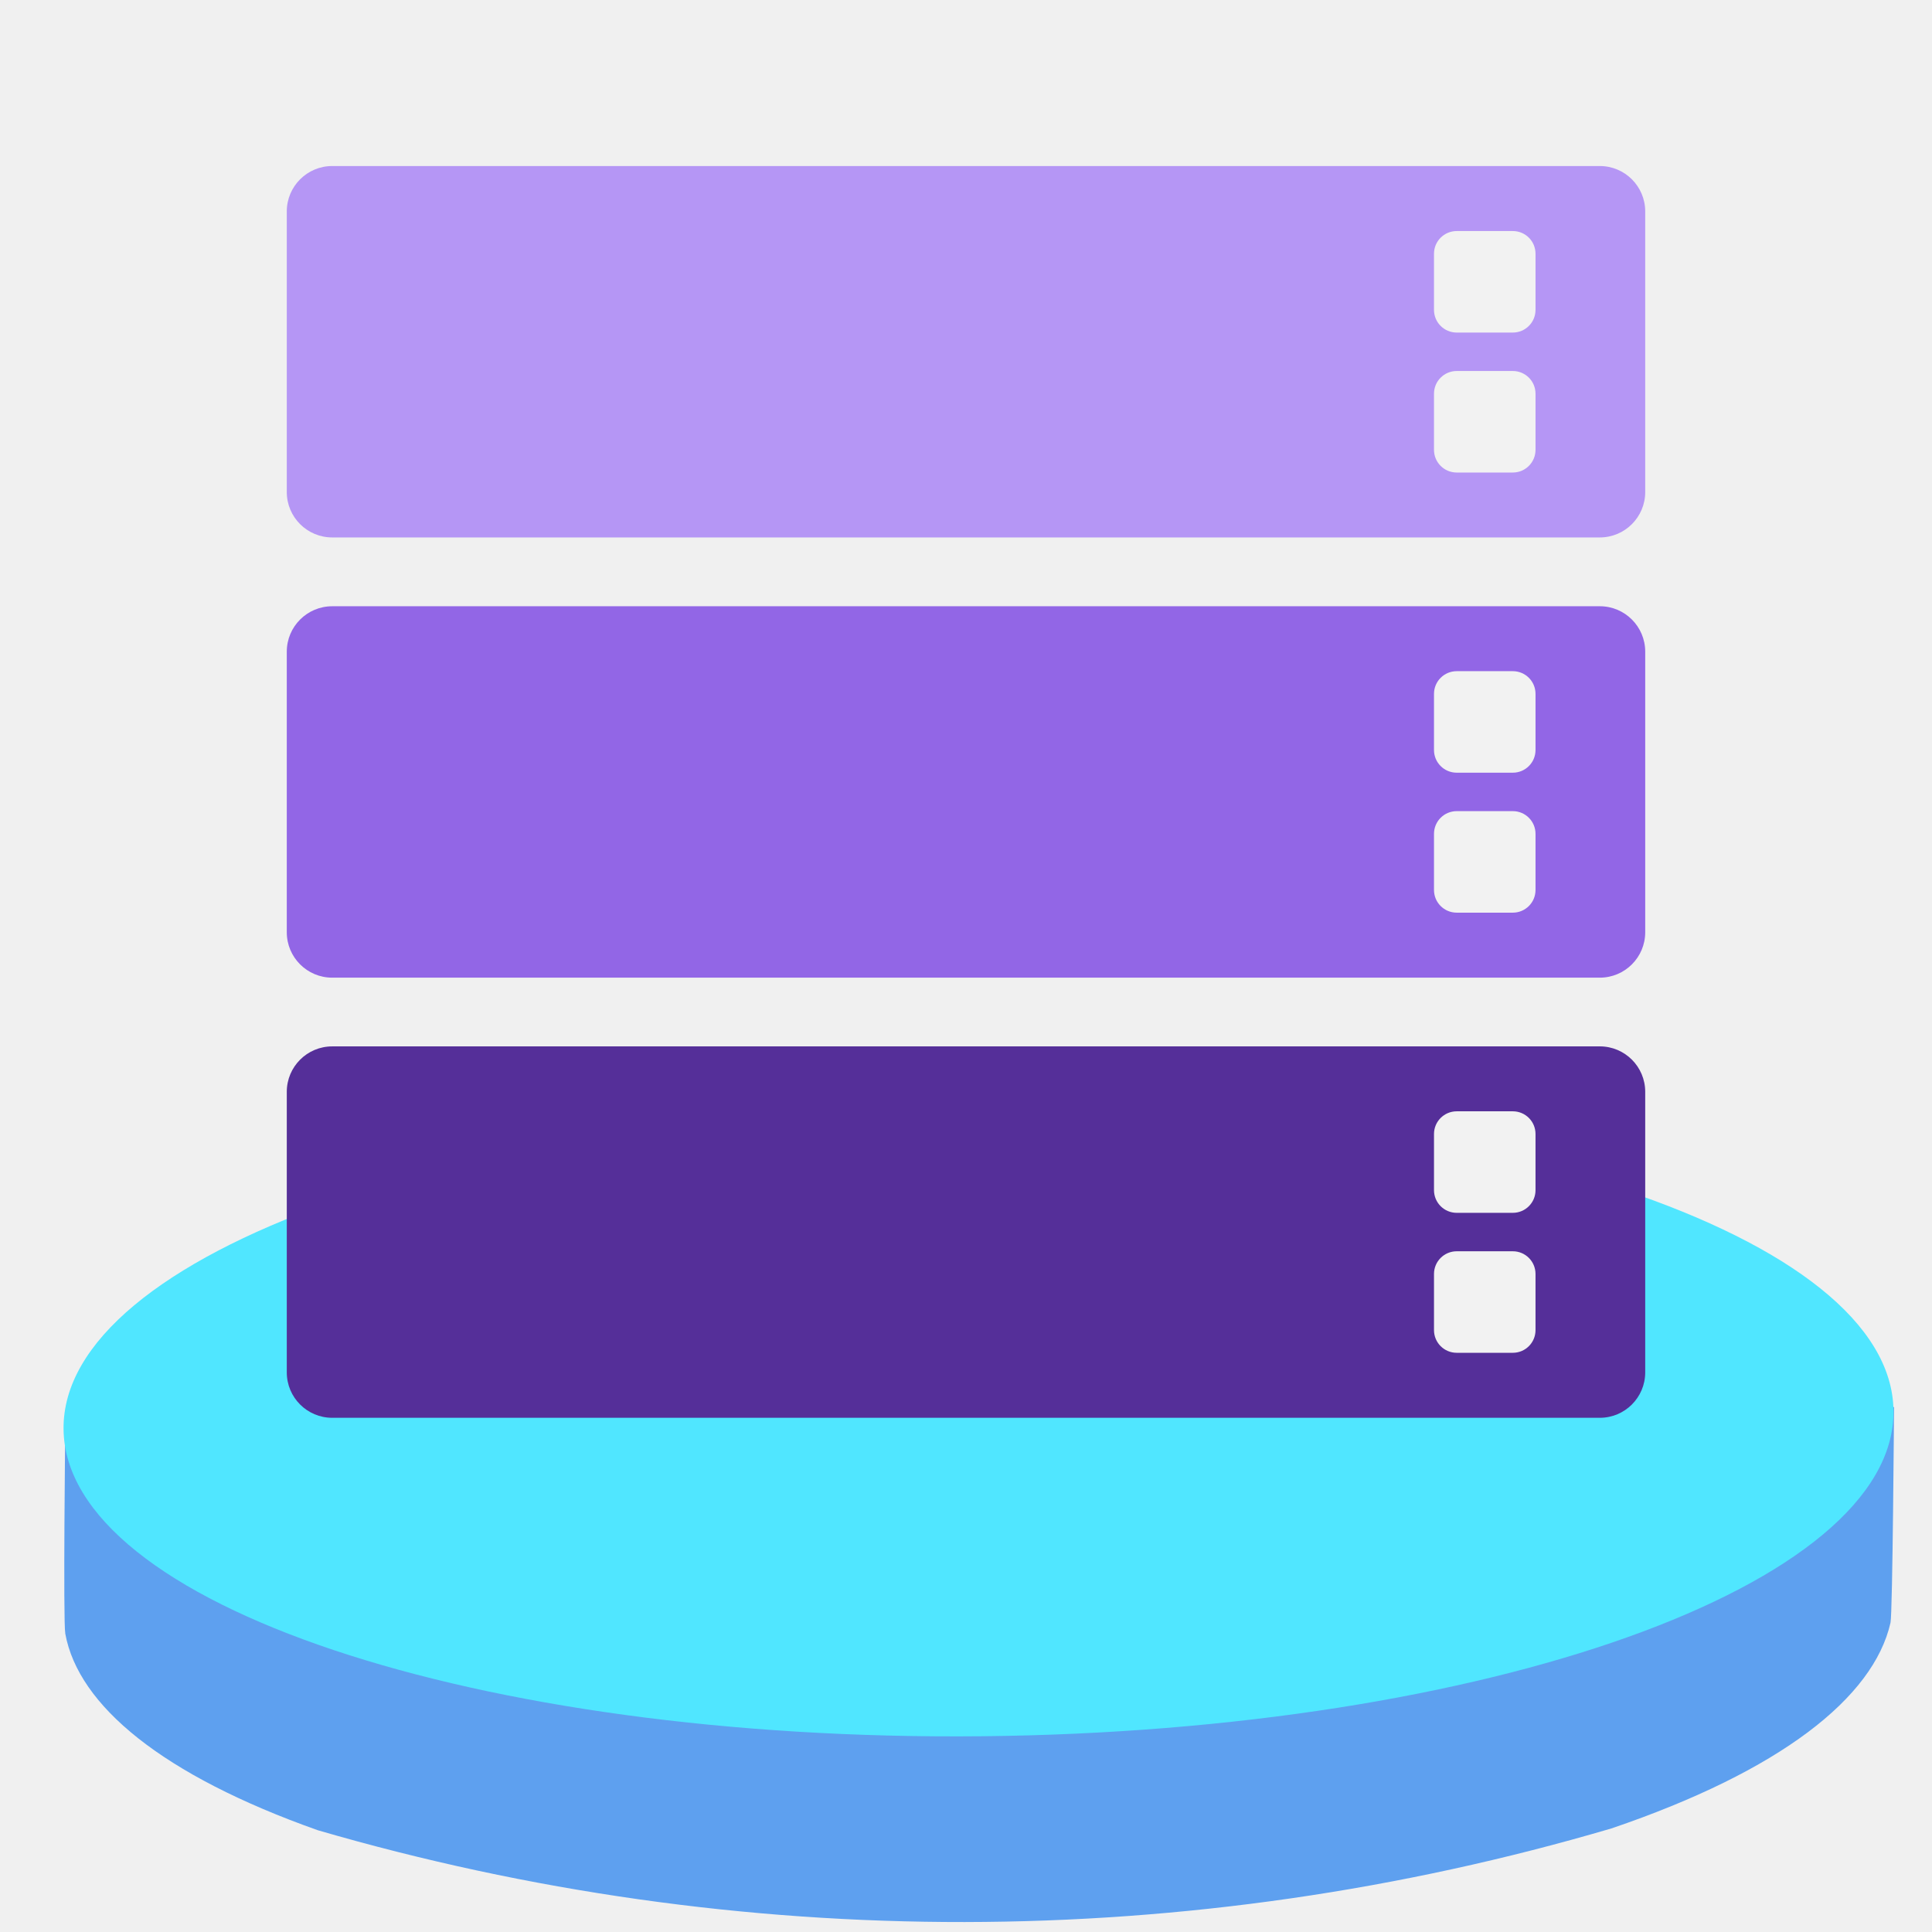
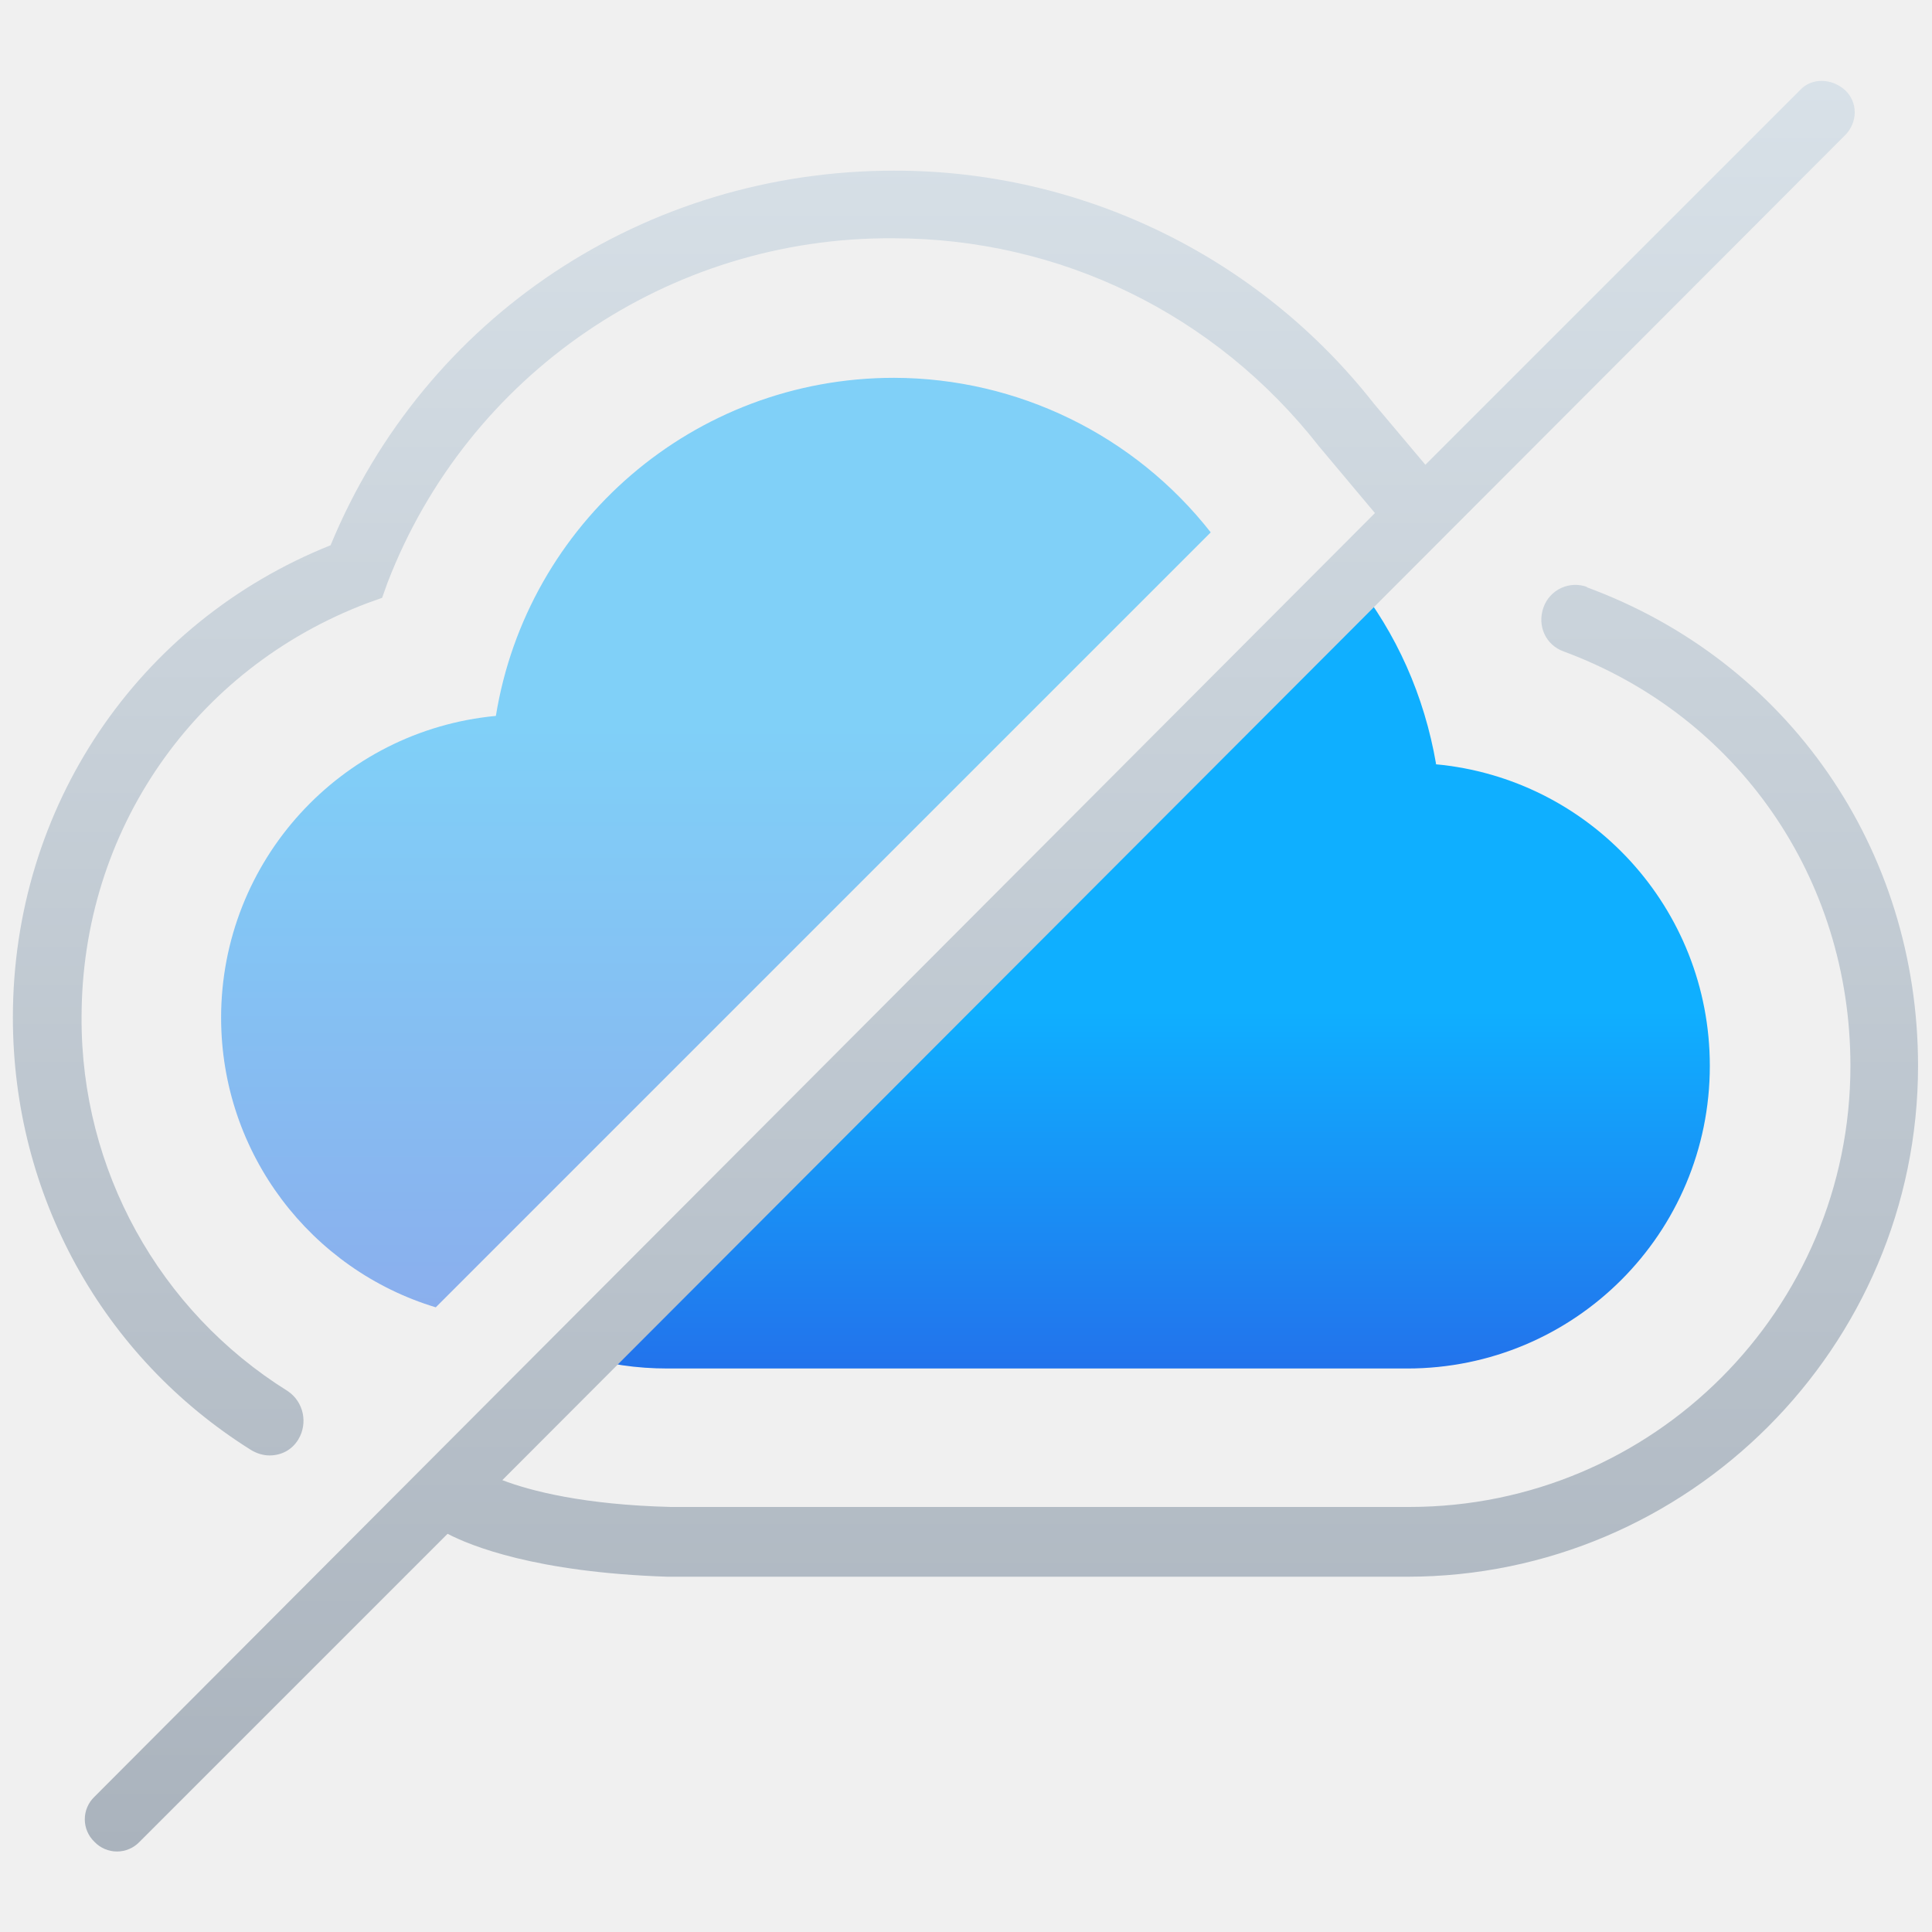
- <svg xmlns="http://www.w3.org/2000/svg" fill="none" viewBox="0 0 128 128" class="msportalfx-svg-placeholder">
-   <path fill="#5EA0EF" d="M125.25 107.513c-1.13 4.978-7.317 9.827-18.488 13.625a152.57 152.57 0 0 1-85.703.121c-10.304-3.648-15.865-8.263-16.733-13.021-.15-.839 0-13.895 0-13.895l121.159-1.123s-.092 13.681-.235 14.293" />
-   <path fill="#50E6FF" d="M65.04 115.031c33.479-.336 60.525-9.991 60.409-21.564s-27.35-20.683-60.83-20.347S4.094 83.11 4.21 94.684s27.35 20.683 60.83 20.347" />
-   <path fill="#B596F5" d="M105.989 11H22.011A3.01 3.01 0 0 0 19 14.011v18.585a3.01 3.01 0 0 0 3.011 3.011h83.978a3.01 3.01 0 0 0 3.011-3.01V14.01a3.01 3.01 0 0 0-3.011-3.01" />
-   <path fill="#F2F2F2" d="M100.23 15.307h-3.72c-.83 0-1.504.673-1.504 1.503v3.72c0 .83.673 1.503 1.503 1.503h3.721c.83 0 1.502-.673 1.502-1.503v-3.72c0-.83-.672-1.503-1.502-1.503m0 9.273h-3.72c-.83 0-1.504.673-1.504 1.503v3.72c0 .83.673 1.503 1.503 1.503h3.721c.83 0 1.502-.673 1.502-1.503v-3.72c0-.83-.672-1.503-1.502-1.503" />
-   <path fill="#9266E6" d="M105.989 40.166H22.011A3.01 3.01 0 0 0 19 43.176v18.586a3.01 3.01 0 0 0 3.011 3.011h83.978a3.01 3.01 0 0 0 3.011-3.01V43.176a3.01 3.01 0 0 0-3.011-3.011" />
-   <path fill="#F2F2F2" d="M100.23 44.467h-3.72c-.83 0-1.504.673-1.504 1.503v3.72c0 .83.673 1.503 1.503 1.503h3.721c.83 0 1.502-.673 1.502-1.503v-3.72c0-.83-.672-1.503-1.502-1.503m0 9.273h-3.72c-.83 0-1.504.673-1.504 1.503v3.72c0 .83.673 1.503 1.503 1.503h3.721c.83 0 1.502-.673 1.502-1.502v-3.72c0-.83-.672-1.504-1.502-1.504" />
-   <path fill="#552F99" d="M105.989 69.326H22.011A3.01 3.01 0 0 0 19 72.336v18.586a3.01 3.01 0 0 0 3.011 3.011h83.978a3.01 3.01 0 0 0 3.011-3.01V72.336a3.01 3.01 0 0 0-3.011-3.011" />
-   <path fill="#F2F2F2" d="M100.23 73.627h-3.72c-.83 0-1.504.673-1.504 1.503v3.72c0 .83.673 1.503 1.503 1.503h3.721c.83 0 1.502-.673 1.502-1.502V75.13c0-.83-.672-1.503-1.502-1.503m0 9.273h-3.72c-.83 0-1.504.673-1.504 1.503v3.72c0 .83.673 1.503 1.503 1.503h3.721c.83 0 1.502-.672 1.502-1.502v-3.72c0-.83-.672-1.504-1.502-1.504" />
+ <svg xmlns="http://www.w3.org/2000/svg" viewBox="0 0 18 18" class="msportalfx-svg-placeholder">
+   <defs>
+     <linearGradient id="pNkft_1eF__a" x1="6.67" x2="6.67" y1="12.95" y2="4.29" gradientUnits="userSpaceOnUse">
+       <stop offset="0" stop-color="#2764e7" />
+       <stop offset=".71" stop-color="#0fafff" />
+     </linearGradient>
+     <linearGradient id="pNkft_1eF__b" x1="10.67" x2="10.67" y1="13.57" y2="7.37" gradientUnits="userSpaceOnUse">
+       <stop offset="0" stop-color="#2764e7" />
+       <stop offset=".67" stop-color="#0fafff" />
+     </linearGradient>
+     <linearGradient id="pNkft_1eF__c" x1="9" x2="9" y1="17.25" y2=".75" gradientUnits="userSpaceOnUse">
+       <stop offset="0" stop-color="#aab3bd" />
+       <stop offset="1" stop-color="#d8e1e8" />
+     </linearGradient>
+   </defs>
+   <path fill="none" d="M0 0h18v18H0z" />
+   <path fill="url(#pNkft_1eF__a)" d="M8.33 3.52c-1.87 0-3.42 1.36-3.71 3.15a2.825 2.825 0 0 0-2.56 2.81c0 1.27.84 2.35 2 2.7l7.22-7.22a3.76 3.76 0 0 0-2.95-1.44" opacity=".5" />
+   <path fill="url(#pNkft_1eF__b)" d="M13.38 7.12c-.11-.64-.37-1.22-.76-1.71L5.4 12.63c.26.08.53.12.82.12h6.89c1.56 0 2.82-1.26 2.82-2.82 0-1.47-1.12-2.68-2.56-2.81Z" />
+   <path fill="url(#pNkft_1eF__c)" d="M14.79 5.47a.315.315 0 0 0-.41.19c-.06.17.02.35.19.41 1.62.6 2.67 2.11 2.67 3.86a4.11 4.11 0 0 1-4.11 4.11H6.25c-.81-.02-1.31-.15-1.57-.25L17.19 1.26c.12-.12.12-.31 0-.42s-.31-.12-.42 0l-3.49 3.49-.48-.57a5.67 5.67 0 0 0-4.47-2.17c-2.32 0-4.37 1.36-5.25 3.49C1.28 5.8.12 7.52.12 9.48c0 1.65.83 3.16 2.22 4.03.05.03.11.05.17.05.11 0 .21-.05.27-.15.09-.15.05-.35-.1-.45A4.08 4.08 0 0 1 .76 9.48c0-1.74 1.05-3.25 2.66-3.86l.14-.05.05-.14a5.01 5.01 0 0 1 4.71-3.21c1.55 0 3 .7 3.97 1.94l.52.62L.88 16.74a.29.29 0 0 0 0 .42.29.29 0 0 0 .42 0l2.87-2.87c.21.11.82.36 2.05.4h6.89c2.62 0 4.76-2.14 4.76-4.76 0-2.02-1.21-3.77-3.09-4.46Z" />
  <style>.msportalfx-svg-c01{fill:#fff}.msportalfx-svg-c02{fill:#e5e5e5}.msportalfx-svg-c03{fill:#a0a1a2}.msportalfx-svg-c04{fill:#7a7a7a}.msportalfx-svg-c05{fill:#3e3e3e}.msportalfx-svg-c06{fill:#1e1e1e}.msportalfx-svg-c07{fill:#0f0f0f}.msportalfx-svg-c08{fill:#ba141a}.msportalfx-svg-c09{fill:#dd5900}.msportalfx-svg-c10{fill:#ff8c00}.msportalfx-svg-c11{fill:#fcd116}.msportalfx-svg-c12{fill:#fee087}.msportalfx-svg-c13{fill:#b8d432}.msportalfx-svg-c14,.msportalfx-svg-c32{fill:#57a300}.msportalfx-svg-c15{fill:#59b4d9}.msportalfx-svg-c16{fill:#3999c6}.msportalfx-svg-c17{fill:#804998}.msportalfx-svg-c18{fill:#ec008c}.msportalfx-svg-c19{fill:#0072c6}.msportalfx-svg-c20{fill:#68217a}.msportalfx-svg-c21{fill:#00188f}.msportalfx-svg-c22{fill:#e81123}.fxs-mode-light .msportalfx-svg-c22{fill:#a4262c}.msportalfx-svg-c23{fill:#cae3f3}.msportalfx-svg-c24{fill:#59aed3}.msportalfx-svg-c25{fill:#4c3b12}.msportalfx-svg-c26{fill:#be9555}.msportalfx-svg-c27{fill:#4f4d52}.msportalfx-svg-c28{fill:#ef6f59}.msportalfx-svg-c29{fill:#f7cb64}.msportalfx-svg-c30{fill:#fdd8db}.msportalfx-svg-c31{fill:#f6ffec}.msportalfx-svg-c33{fill:#8a2da5}.msportalfx-svg-c34{fill:#e00b1c}.msportalfx-svg-c35{fill:#015cda}.msportalfx-svg-c36{fill:#5db300}.msportalfx-svg-c97{fill:#ffb900}.msportalfx-svg-c98{fill:#00a4ef}.msportalfx-svg-c99{fill:#f25022}.msportalfx-inverted-theme .msportalfx-svg-c05,.fxs-theme-dark .msportalfx-svg-c05{fill:#777}.msportalfx-inverted-theme .msportalfx-svg-c07,.fxs-theme-dark .msportalfx-svg-c07{fill:#f2f2f2}.msportalfx-svg-palette-white{fill:#fff}.msportalfx-svg-palette-blue{fill:#015cda}.msportalfx-svg-palette-black{fill:#1e1e1e}.msportalfx-svg-palette-green{fill:#57a300}.msportalfx-svg-palette-gray{fill:#a0a1a2}.msportalfx-svg-palette-inherit{fill:inherit}.msportalfx-svg-badge{position:absolute;left:0;bottom:0;min-height:10px;min-width:10px}.fxc-menu-icon&gt;.msportalfx-svg-badge{left:-2px;bottom:-2px;min-height:8px;min-width:8px}.msportalfx-svg-disabled{filter:grayscale(100%)}.msportalfx-svg-loading-square{animation:ProgressFlagAnimation 1.45s infinite ease-in-out;transform-origin:50%}.msportalfx-svg-loading-square:nth-child(1){animation-delay:0s}.msportalfx-svg-loading-square:nth-child(2){animation-delay:.2s}.msportalfx-svg-loading-square:nth-child(3){animation-delay:.4s}@keyframes ProgressFlagAnimation{0%{transform:scale(1);opacity:.3}36.1%{transform:scale(1.06);opacity:1}50%{transform:scale(1.06);opacity:1}86.1%{transform:scale(1);opacity:.3}}.msportalfx-svg-flip-horizontal&gt;svg,svg.msportalfx-svg-flip-horizontal{transform:scaleX(-1)}.msportalfx-svg-fabric-rotate360{animation:ImageRotation 1.3s cubic-bezier(.53,.21,.29,.67) infinite}@keyframes ImageRotation{0%{transform:rotate(-45deg)}100%{transform:rotate(315deg)}}.fxs-svg-number .msportalfx-font-bold{font-size:10px;fill:#0065ad}.fxs-svg-number .fxs-svg-circle{stroke-width:0%;fill:#0078d4}.fxs-svg-number .fxs-svg-text{fill:#fff;font-size:10px}.fxs-svg-number.msportalfx-svg-disabled{filter:grayscale(0%)}.fxs-svg-number.msportalfx-svg-disabled .fxs-svg-circle{fill:#fff;stroke-width:1px;stroke:#949494}.fxs-svg-number.msportalfx-svg-disabled .fxs-svg-text{fill:#949494}.fxs-theme-dark .fxs-svg-number .fxs-svg-text{fill:#0f0f0f}.fxs-theme-dark .fxs-svg-number .fxs-svg-circle{stroke-width:0%;fill:#0078d4}.fxs-theme-dark .fxs-svg-number.msportalfx-svg-disabled .fxs-svg-circle{fill:#0f0f0f;stroke-width:1px;stroke:#949494}.fxs-theme-dark .fxs-svg-number.msportalfx-svg-disabled .fxs-svg-text{fill:#949494}</style>
</svg>
